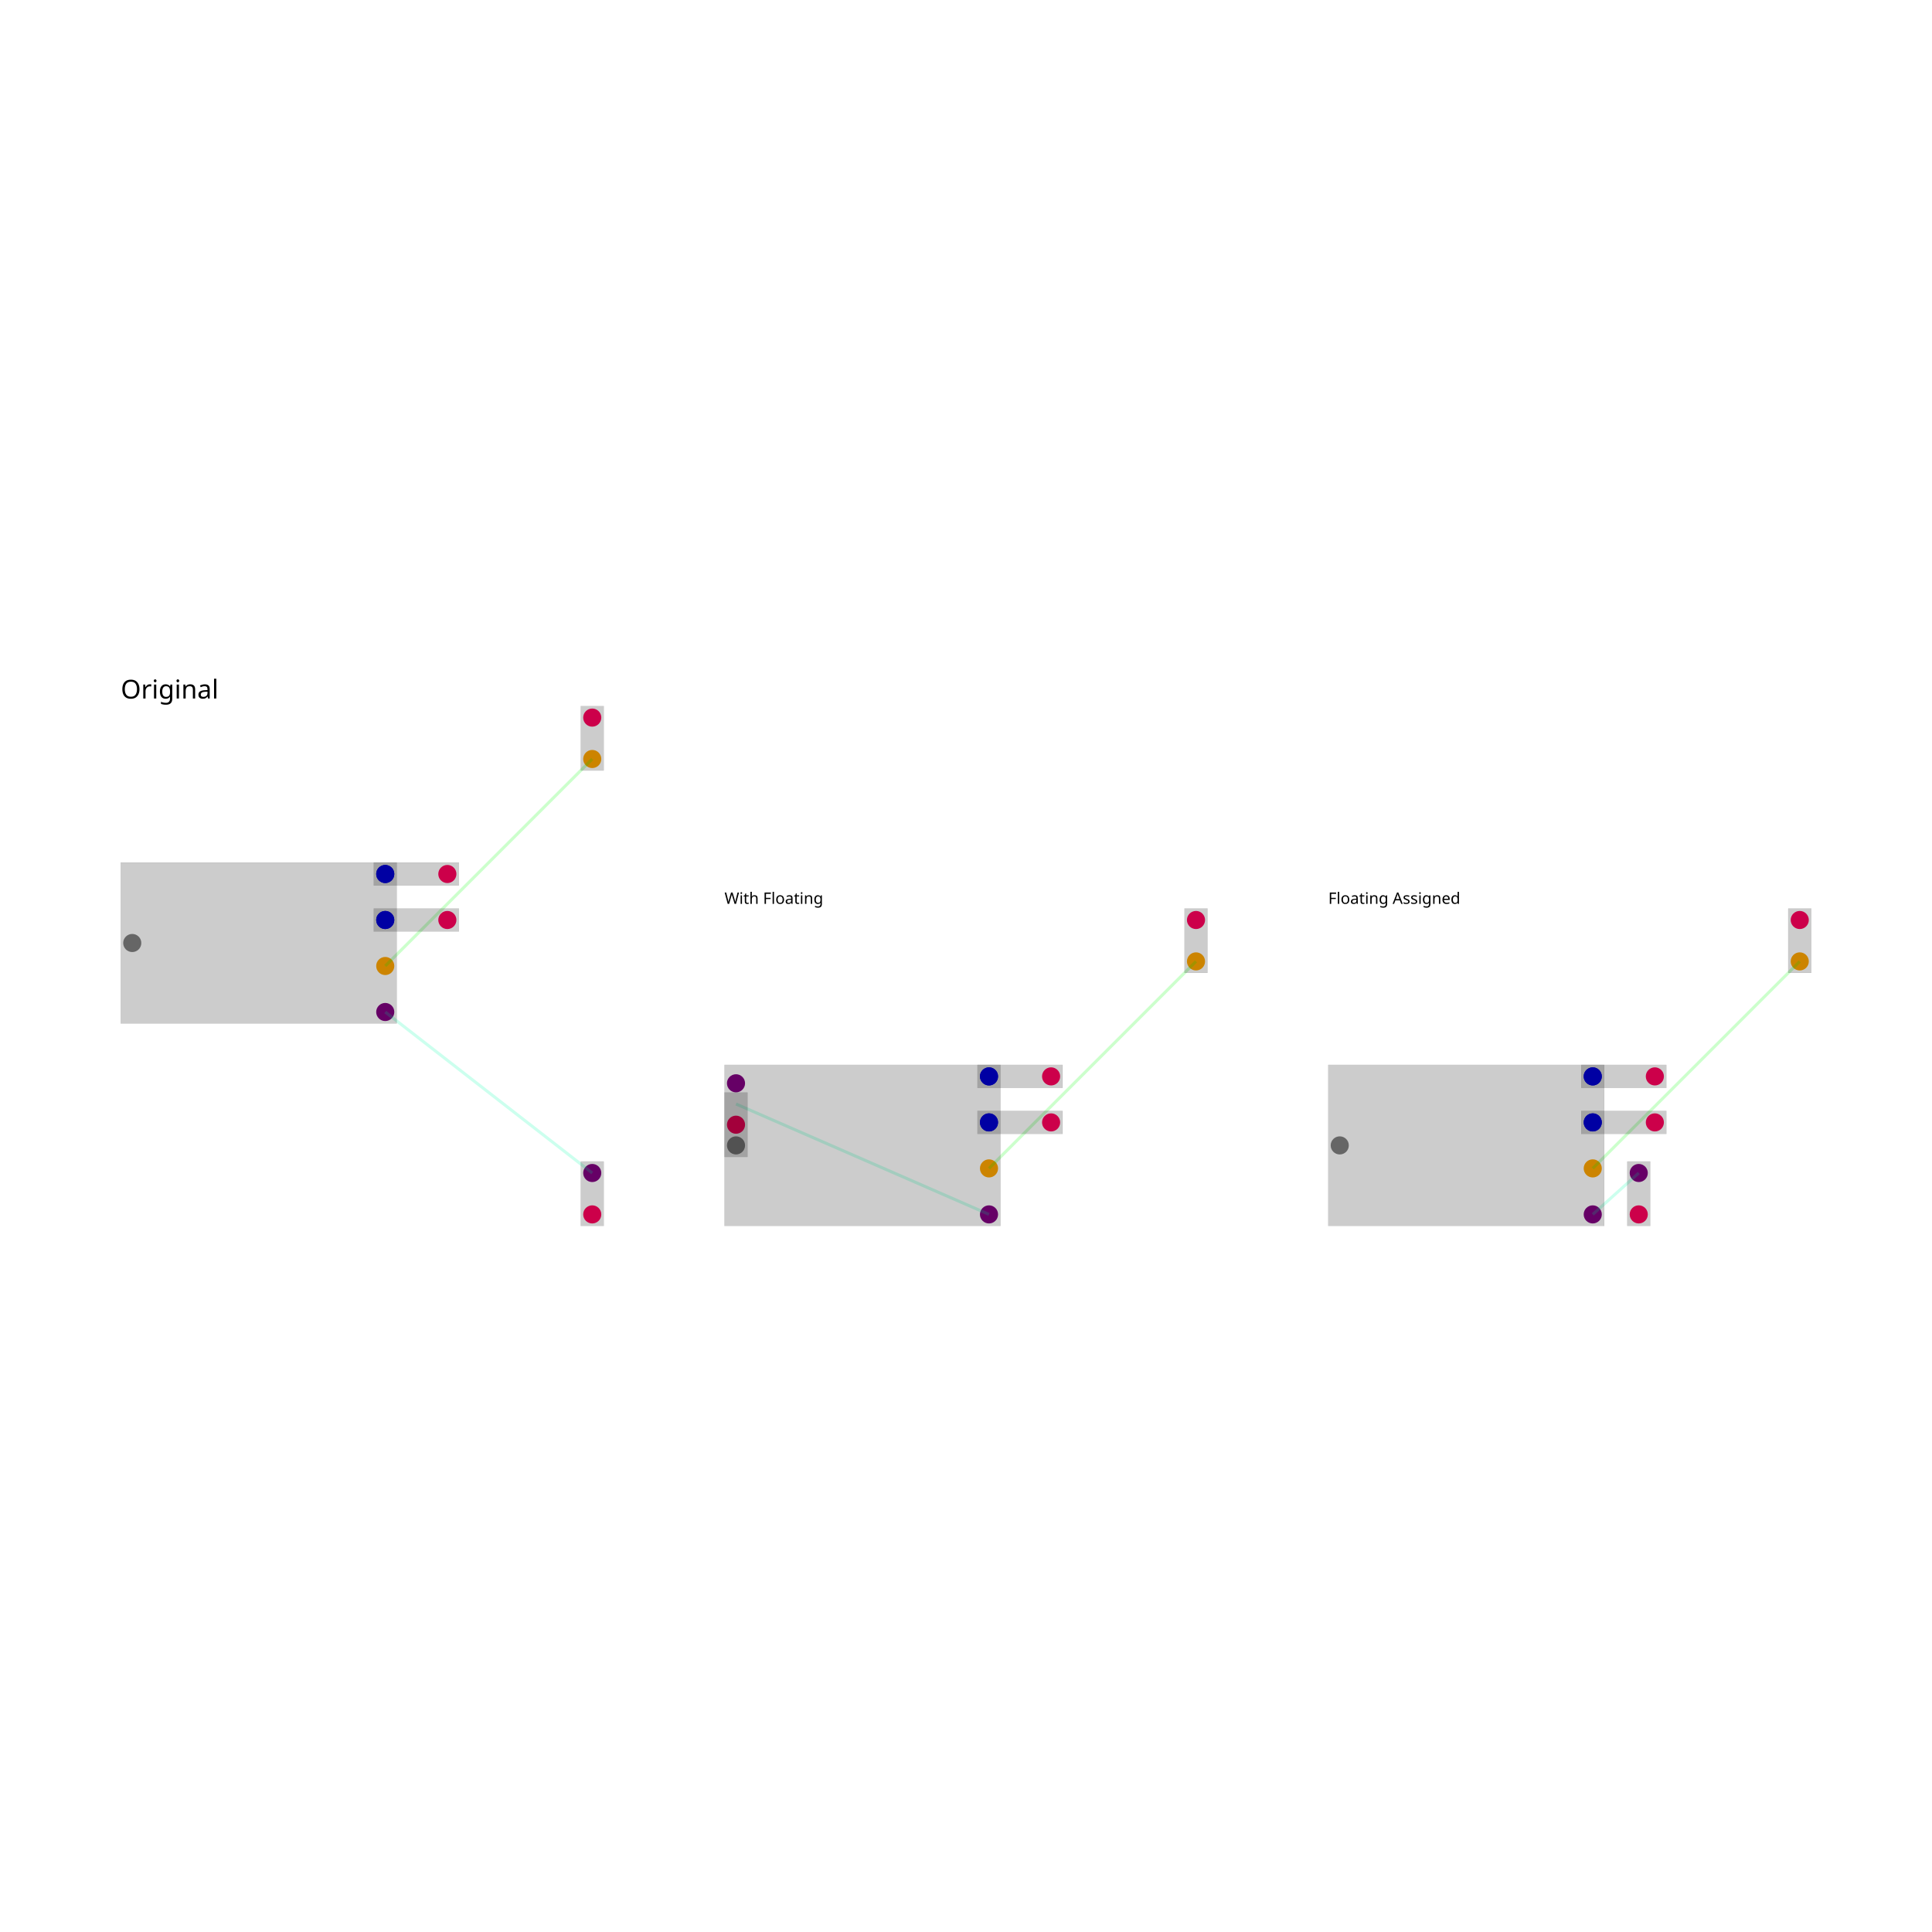
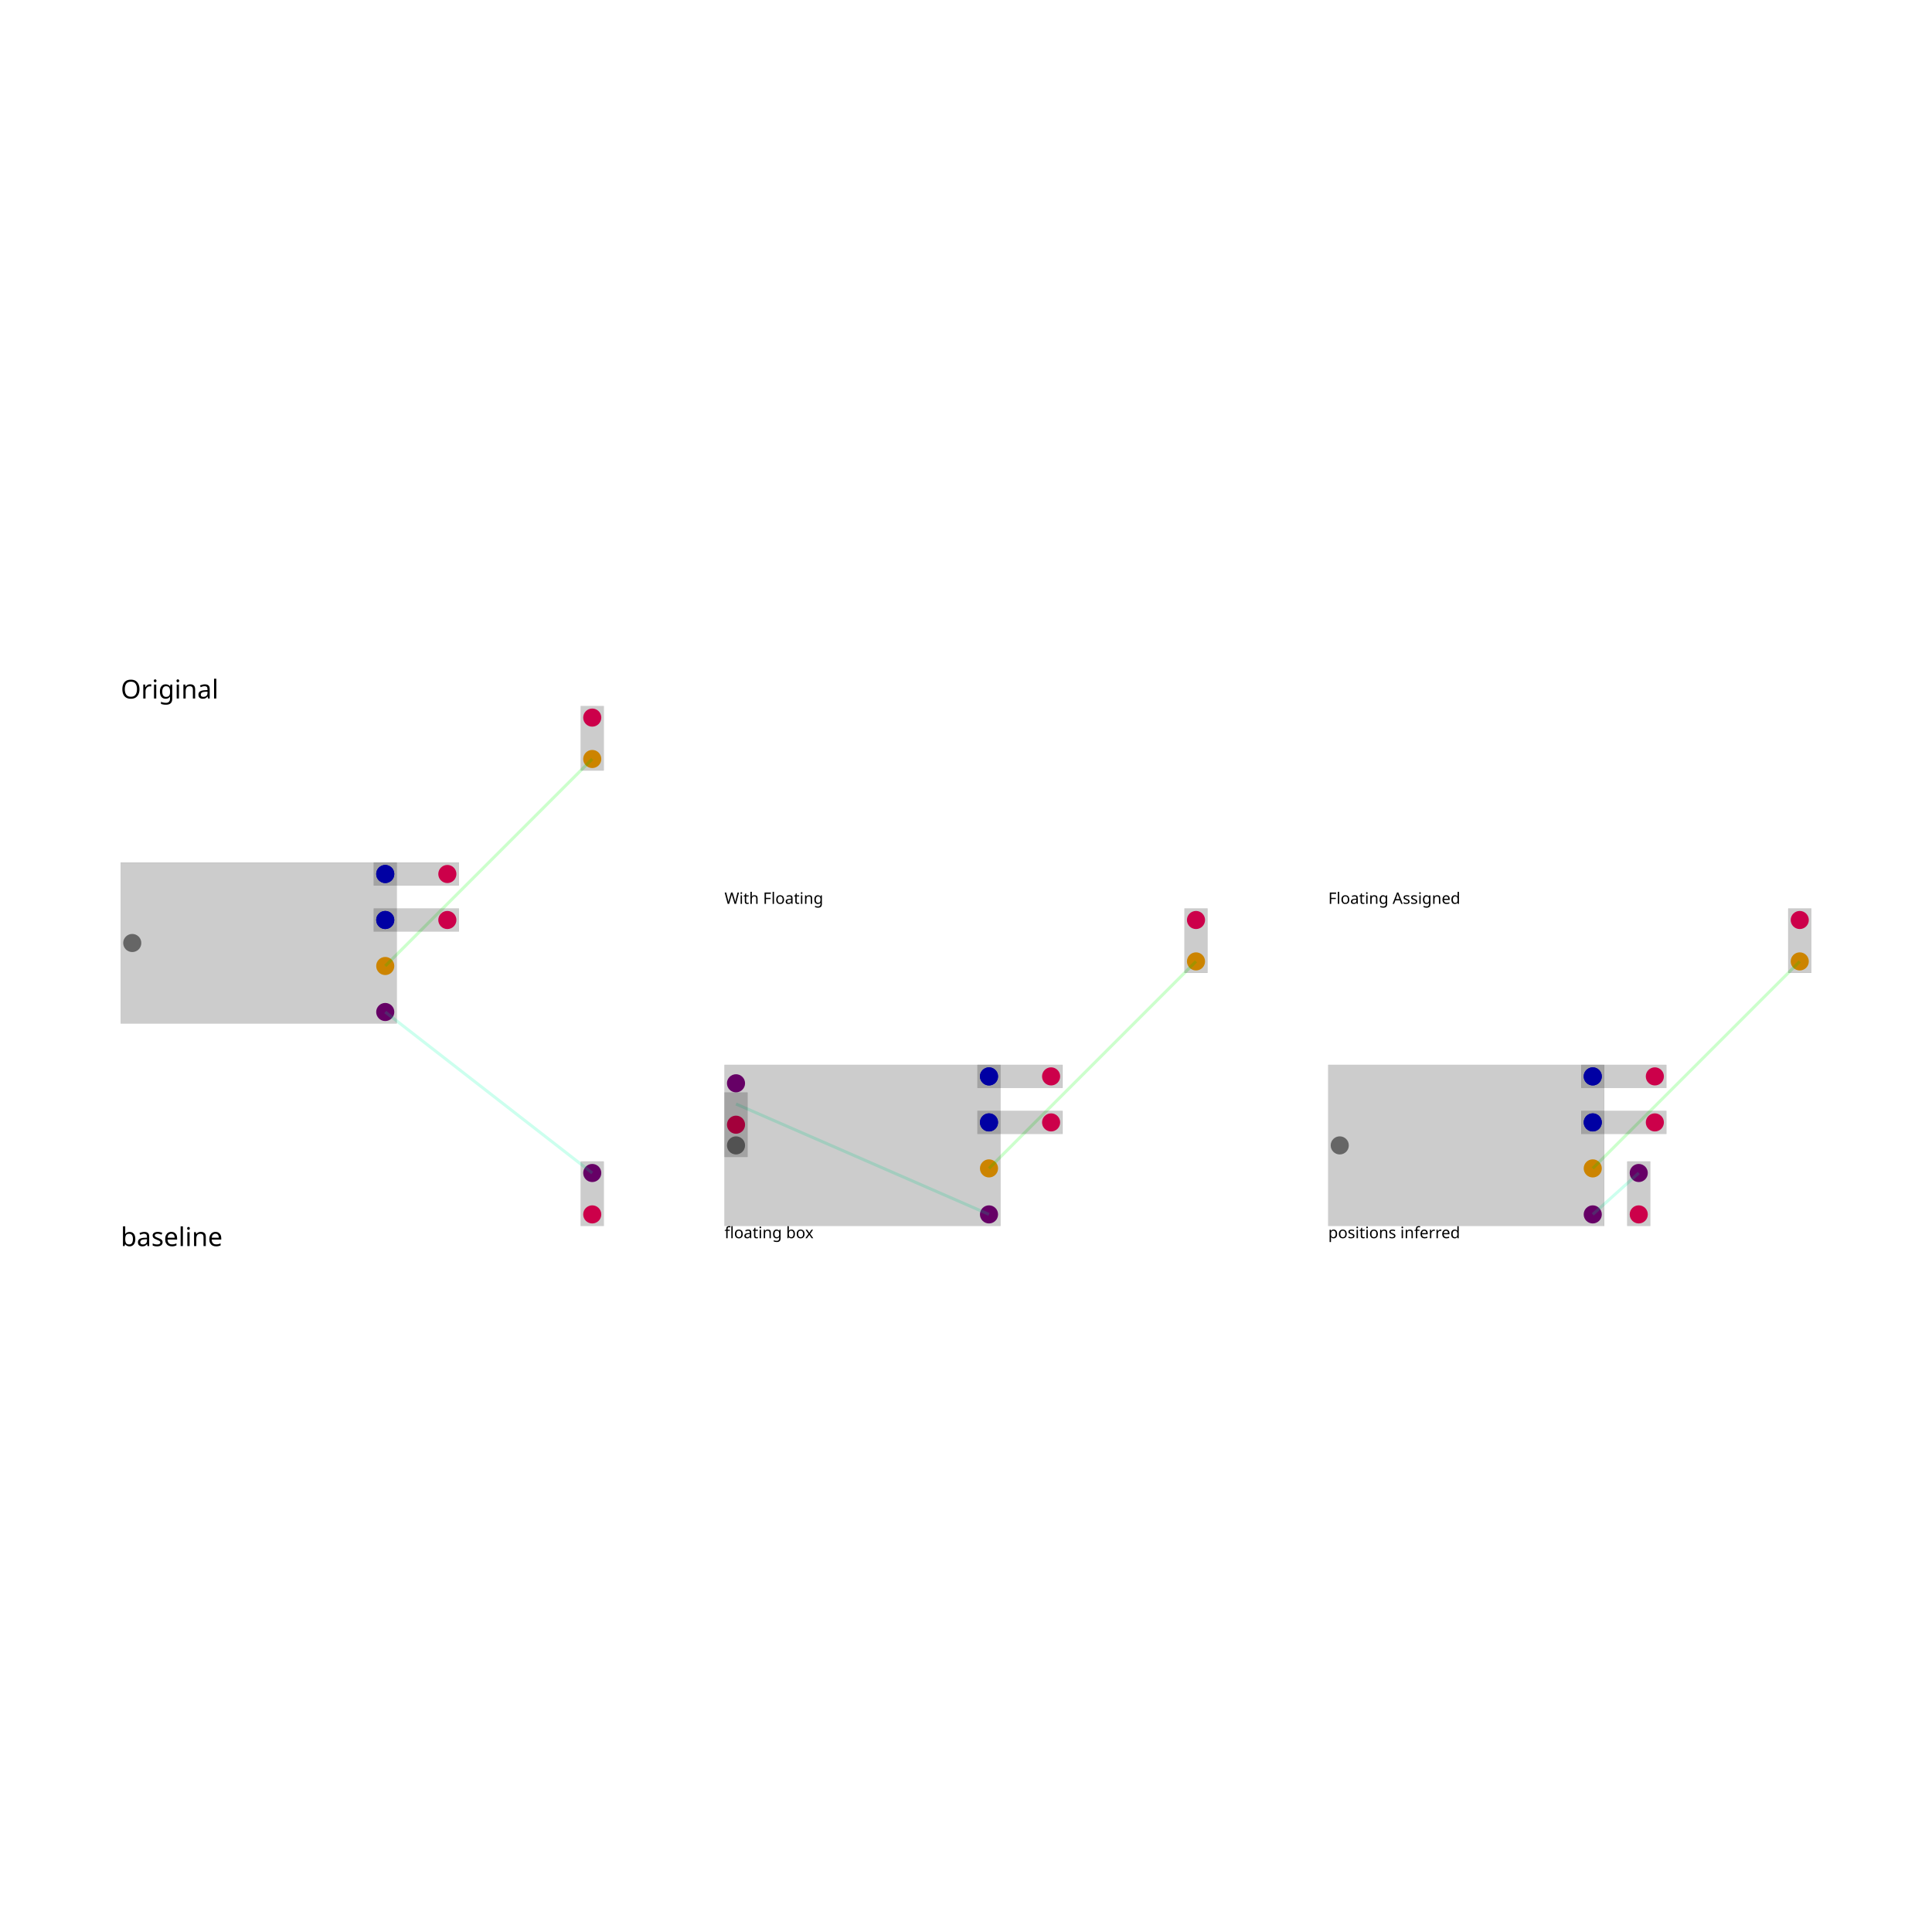
<svg xmlns="http://www.w3.org/2000/svg" width="640" height="640" viewBox="0 0 640 640">
  <rect width="100%" height="100%" fill="white" />
  <g>
    <circle data-type="point" data-label="schematic_component_0_center component_center center_schematic_component_0" data-x="0" data-y="0" cx="43.81" cy="312.381" r="3" fill="gray" />
  </g>
  <g>
    <circle data-type="point" data-label="schematic_port_0 normal unnamedsubcircuit13_connectivity_net0" data-x="1.1" data-y="0.30000000000000004" cx="127.619" cy="289.524" r="3" fill="blue" />
  </g>
  <g>
    <circle data-type="point" data-label="schematic_port_1 normal unnamedsubcircuit13_connectivity_net1" data-x="1.1" data-y="0.09999999999999998" cx="127.619" cy="304.762" r="3" fill="blue" />
  </g>
  <g>
    <circle data-type="point" data-label="schematic_port_2 vcc unnamedsubcircuit13_connectivity_net2" data-x="1.1" data-y="-0.10000000000000003" cx="127.619" cy="320" r="3" fill="orange" />
  </g>
  <g>
    <circle data-type="point" data-label="schematic_port_3 gnd unnamedsubcircuit13_connectivity_net3" data-x="1.1" data-y="-0.30000000000000004" cx="127.619" cy="335.238" r="3" fill="purple" />
  </g>
  <g>
    <circle data-type="point" data-label="schematic_net_label_0_pin gnd unnamedsubcircuit13_connectivity_net3" data-x="2" data-y="-1" cx="196.19" cy="388.571" r="3" fill="purple" />
  </g>
  <g>
    <circle data-type="point" data-label="schematic_net_label_0_center netlabel_center schematic_net_label_0_center" data-x="2" data-y="-1.18" cx="196.19" cy="402.286" r="3" fill="hsl(338.4, 100%, 50%, 1)" />
  </g>
  <g>
    <circle data-type="point" data-label="schematic_net_label_1_pin vcc unnamedsubcircuit13_connectivity_net2" data-x="2" data-y="0.8" cx="196.19" cy="251.429" r="3" fill="orange" />
  </g>
  <g>
    <circle data-type="point" data-label="schematic_net_label_1_center netlabel_center schematic_net_label_1_center" data-x="2" data-y="0.98" cx="196.19" cy="237.714" r="3" fill="hsl(338.4, 100%, 50%, 1)" />
  </g>
  <g>
    <circle data-type="point" data-label="schematic_net_label_2_pin normal unnamedsubcircuit13_connectivity_net0" data-x="1.1" data-y="0.30000000000000004" cx="127.619" cy="289.524" r="3" fill="blue" />
  </g>
  <g>
    <circle data-type="point" data-label="schematic_net_label_2_center netlabel_center schematic_net_label_2_center" data-x="1.37" data-y="0.30000000000000004" cx="148.19" cy="289.524" r="3" fill="hsl(338.4, 100%, 50%, 1)" />
  </g>
  <g>
    <circle data-type="point" data-label="schematic_net_label_3_pin normal unnamedsubcircuit13_connectivity_net1" data-x="1.1" data-y="0.09999999999999998" cx="127.619" cy="304.762" r="3" fill="blue" />
  </g>
  <g>
    <circle data-type="point" data-label="schematic_net_label_3_center netlabel_center schematic_net_label_3_center" data-x="1.37" data-y="0.09999999999999998" cx="148.19" cy="304.762" r="3" fill="hsl(338.4, 100%, 50%, 1)" />
  </g>
  <g>
    <circle data-type="point" data-label="schematic_component_0_center component_center center_schematic_component_0" data-x="2.625" data-y="-0.8799999999999997" cx="243.81" cy="379.429" r="3" fill="gray" />
  </g>
  <g>
    <circle data-type="point" data-label="schematic_port_0 normal unnamedsubcircuit13_connectivity_net0" data-x="3.725" data-y="-0.5799999999999996" cx="327.619" cy="356.571" r="3" fill="blue" />
  </g>
  <g>
    <circle data-type="point" data-label="schematic_port_1 normal unnamedsubcircuit13_connectivity_net1" data-x="3.725" data-y="-0.7799999999999997" cx="327.619" cy="371.81" r="3" fill="blue" />
  </g>
  <g>
    <circle data-type="point" data-label="schematic_port_2 vcc unnamedsubcircuit13_connectivity_net2" data-x="3.725" data-y="-0.9799999999999998" cx="327.619" cy="387.048" r="3" fill="orange" />
  </g>
  <g>
    <circle data-type="point" data-label="schematic_port_3 gnd unnamedsubcircuit13_connectivity_net3" data-x="3.725" data-y="-1.1799999999999997" cx="327.619" cy="402.286" r="3" fill="purple" />
  </g>
  <g>
    <circle data-type="point" data-label="schematic_net_label_0_pin gnd unnamedsubcircuit13_connectivity_net3" data-x="2.625" data-y="-0.6099999999999998" cx="243.81" cy="358.857" r="3" fill="purple" />
  </g>
  <g>
    <circle data-type="point" data-label="schematic_net_label_0_center netlabel_center schematic_net_label_0_center" data-x="2.625" data-y="-0.7899999999999997" cx="243.81" cy="372.571" r="3" fill="hsl(338.4, 100%, 50%, 1)" />
  </g>
  <g>
    <circle data-type="point" data-label="schematic_net_label_1_pin vcc unnamedsubcircuit13_connectivity_net2" data-x="4.625" data-y="-0.07999999999999963" cx="396.19" cy="318.476" r="3" fill="orange" />
  </g>
  <g>
    <circle data-type="point" data-label="schematic_net_label_1_center netlabel_center schematic_net_label_1_center" data-x="4.625" data-y="0.10000000000000031" cx="396.19" cy="304.762" r="3" fill="hsl(338.4, 100%, 50%, 1)" />
  </g>
  <g>
    <circle data-type="point" data-label="schematic_net_label_2_pin normal unnamedsubcircuit13_connectivity_net0" data-x="3.725" data-y="-0.5799999999999996" cx="327.619" cy="356.571" r="3" fill="blue" />
  </g>
  <g>
    <circle data-type="point" data-label="schematic_net_label_2_center netlabel_center schematic_net_label_2_center" data-x="3.995" data-y="-0.5799999999999996" cx="348.19" cy="356.571" r="3" fill="hsl(338.4, 100%, 50%, 1)" />
  </g>
  <g>
    <circle data-type="point" data-label="schematic_net_label_3_pin normal unnamedsubcircuit13_connectivity_net1" data-x="3.725" data-y="-0.7799999999999997" cx="327.619" cy="371.81" r="3" fill="blue" />
  </g>
  <g>
    <circle data-type="point" data-label="schematic_net_label_3_center netlabel_center schematic_net_label_3_center" data-x="3.995" data-y="-0.7799999999999997" cx="348.19" cy="371.81" r="3" fill="hsl(338.4, 100%, 50%, 1)" />
  </g>
  <g>
    <circle data-type="point" data-label="schematic_component_0_center component_center center_schematic_component_0" data-x="5.249999999999999" data-y="-0.8799999999999997" cx="443.81" cy="379.429" r="3" fill="gray" />
  </g>
  <g>
    <circle data-type="point" data-label="schematic_port_0 normal unnamedsubcircuit13_connectivity_net0" data-x="6.35" data-y="-0.5799999999999996" cx="527.619" cy="356.571" r="3" fill="blue" />
  </g>
  <g>
    <circle data-type="point" data-label="schematic_port_1 normal unnamedsubcircuit13_connectivity_net1" data-x="6.35" data-y="-0.7799999999999997" cx="527.619" cy="371.81" r="3" fill="blue" />
  </g>
  <g>
    <circle data-type="point" data-label="schematic_port_2 vcc unnamedsubcircuit13_connectivity_net2" data-x="6.35" data-y="-0.9799999999999998" cx="527.619" cy="387.048" r="3" fill="orange" />
  </g>
  <g>
    <circle data-type="point" data-label="schematic_port_3 gnd unnamedsubcircuit13_connectivity_net3" data-x="6.35" data-y="-1.1799999999999997" cx="527.619" cy="402.286" r="3" fill="purple" />
  </g>
  <g>
    <circle data-type="point" data-label="schematic_net_label_0_pin gnd unnamedsubcircuit13_connectivity_net3" data-x="6.549999999999999" data-y="-0.9999999999999998" cx="542.857" cy="388.571" r="3" fill="purple" />
  </g>
  <g>
    <circle data-type="point" data-label="schematic_net_label_0_center netlabel_center schematic_net_label_0_center" data-x="6.549999999999999" data-y="-1.1799999999999997" cx="542.857" cy="402.286" r="3" fill="hsl(338.4, 100%, 50%, 1)" />
  </g>
  <g>
    <circle data-type="point" data-label="schematic_net_label_1_pin vcc unnamedsubcircuit13_connectivity_net2" data-x="7.249999999999999" data-y="-0.07999999999999963" cx="596.19" cy="318.476" r="3" fill="orange" />
  </g>
  <g>
    <circle data-type="point" data-label="schematic_net_label_1_center netlabel_center schematic_net_label_1_center" data-x="7.249999999999999" data-y="0.10000000000000031" cx="596.19" cy="304.762" r="3" fill="hsl(338.4, 100%, 50%, 1)" />
  </g>
  <g>
    <circle data-type="point" data-label="schematic_net_label_2_pin normal unnamedsubcircuit13_connectivity_net0" data-x="6.35" data-y="-0.5799999999999996" cx="527.619" cy="356.571" r="3" fill="blue" />
  </g>
  <g>
    <circle data-type="point" data-label="schematic_net_label_2_center netlabel_center schematic_net_label_2_center" data-x="6.619999999999999" data-y="-0.5799999999999996" cx="548.19" cy="356.571" r="3" fill="hsl(338.4, 100%, 50%, 1)" />
  </g>
  <g>
    <circle data-type="point" data-label="schematic_net_label_3_pin normal unnamedsubcircuit13_connectivity_net1" data-x="6.35" data-y="-0.7799999999999997" cx="527.619" cy="371.81" r="3" fill="blue" />
  </g>
  <g>
    <circle data-type="point" data-label="schematic_net_label_3_center netlabel_center schematic_net_label_3_center" data-x="6.619999999999999" data-y="-0.7799999999999997" cx="548.19" cy="371.81" r="3" fill="hsl(338.4, 100%, 50%, 1)" />
  </g>
  <g>
    <polyline data-points="1.1,0.30000000000000004 1.1,0.30000000000000004" data-type="line" data-label="" points="127.619,289.524 127.619,289.524" fill="none" stroke="hsl(40, 100%, 50%, 0.2)" stroke-width="1" />
  </g>
  <g>
    <polyline data-points="1.1,0.09999999999999998 1.1,0.09999999999999998" data-type="line" data-label="" points="127.619,304.762 127.619,304.762" fill="none" stroke="hsl(80, 100%, 50%, 0.2)" stroke-width="1" />
  </g>
  <g>
    <polyline data-points="1.1,-0.10000000000000003 2,0.8" data-type="line" data-label="" points="127.619,320 196.19,251.429" fill="none" stroke="hsl(120, 100%, 50%, 0.2)" stroke-width="1" />
  </g>
  <g>
    <polyline data-points="1.1,-0.30000000000000004 2,-1" data-type="line" data-label="" points="127.619,335.238 196.19,388.571" fill="none" stroke="hsl(160, 100%, 50%, 0.2)" stroke-width="1" />
  </g>
  <g>
    <polyline data-points="3.725,-0.5799999999999996 3.725,-0.5799999999999996" data-type="line" data-label="" points="327.619,356.571 327.619,356.571" fill="none" stroke="hsl(40, 100%, 50%, 0.2)" stroke-width="1" />
  </g>
  <g>
    <polyline data-points="3.725,-0.7799999999999997 3.725,-0.7799999999999997" data-type="line" data-label="" points="327.619,371.81 327.619,371.81" fill="none" stroke="hsl(80, 100%, 50%, 0.2)" stroke-width="1" />
  </g>
  <g>
    <polyline data-points="3.725,-0.9799999999999998 4.625,-0.07999999999999963" data-type="line" data-label="" points="327.619,387.048 396.19,318.476" fill="none" stroke="hsl(120, 100%, 50%, 0.2)" stroke-width="1" />
  </g>
  <g>
    <polyline data-points="3.725,-1.1799999999999997 2.625,-0.6999999999999997" data-type="line" data-label="" points="327.619,402.286 243.81,365.714" fill="none" stroke="hsl(160, 100%, 50%, 0.2)" stroke-width="1" />
  </g>
  <g>
    <polyline data-points="6.35,-0.5799999999999996 6.35,-0.5799999999999996" data-type="line" data-label="" points="527.619,356.571 527.619,356.571" fill="none" stroke="hsl(40, 100%, 50%, 0.2)" stroke-width="1" />
  </g>
  <g>
    <polyline data-points="6.35,-0.7799999999999997 6.35,-0.7799999999999997" data-type="line" data-label="" points="527.619,371.81 527.619,371.81" fill="none" stroke="hsl(80, 100%, 50%, 0.2)" stroke-width="1" />
  </g>
  <g>
    <polyline data-points="6.35,-0.9799999999999998 7.249999999999999,-0.07999999999999963" data-type="line" data-label="" points="527.619,387.048 596.19,318.476" fill="none" stroke="hsl(120, 100%, 50%, 0.2)" stroke-width="1" />
  </g>
  <g>
    <polyline data-points="6.35,-1.1799999999999997 6.549999999999999,-0.9999999999999998" data-type="line" data-label="" points="527.619,402.286 542.857,388.571" fill="none" stroke="hsl(160, 100%, 50%, 0.2)" stroke-width="1" />
  </g>
  <g>
    <rect data-type="rect" data-label="schematic_component_0" data-x="0.55" data-y="0" x="40" y="285.714" width="91.429" height="53.333" fill="rgba(0, 0, 0, 0.2)" stroke="black" stroke-width="0.013" />
  </g>
  <g>
    <rect data-type="rect" data-label="schematic_net_label_0" data-x="2" data-y="-1.0899999999999999" x="192.381" y="384.762" width="7.619" height="21.333" fill="rgba(0, 0, 0, 0.2)" stroke="black" stroke-width="0.013" />
  </g>
  <g>
    <rect data-type="rect" data-label="schematic_net_label_1" data-x="2" data-y="0.89" x="192.381" y="233.905" width="7.619" height="21.333" fill="rgba(0, 0, 0, 0.2)" stroke="black" stroke-width="0.013" />
  </g>
  <g>
    <rect data-type="rect" data-label="schematic_net_label_2" data-x="1.235" data-y="0.30000000000000004" x="123.81" y="285.714" width="28.19" height="7.619" fill="rgba(0, 0, 0, 0.2)" stroke="black" stroke-width="0.013" />
  </g>
  <g>
    <rect data-type="rect" data-label="schematic_net_label_3" data-x="1.235" data-y="0.09999999999999998" x="123.81" y="300.952" width="28.19" height="7.619" fill="rgba(0, 0, 0, 0.2)" stroke="black" stroke-width="0.013" />
  </g>
  <g>
    <rect data-type="rect" data-label="schematic_component_0" data-x="3.175" data-y="-0.8799999999999997" x="240" y="352.762" width="91.429" height="53.333" fill="rgba(0, 0, 0, 0.2)" stroke="black" stroke-width="0.013" />
  </g>
  <g>
    <rect data-type="rect" data-label="schematic_net_label_0" data-x="2.625" data-y="-0.7899999999999997" x="240" y="361.905" width="7.619" height="21.333" fill="rgba(0, 0, 0, 0.2)" stroke="black" stroke-width="0.013" />
  </g>
  <g>
    <rect data-type="rect" data-label="schematic_net_label_1" data-x="4.625" data-y="0.010000000000000342" x="392.381" y="300.952" width="7.619" height="21.333" fill="rgba(0, 0, 0, 0.2)" stroke="black" stroke-width="0.013" />
  </g>
  <g>
    <rect data-type="rect" data-label="schematic_net_label_2" data-x="3.8600000000000003" data-y="-0.5799999999999996" x="323.81" y="352.762" width="28.19" height="7.619" fill="rgba(0, 0, 0, 0.2)" stroke="black" stroke-width="0.013" />
  </g>
  <g>
    <rect data-type="rect" data-label="schematic_net_label_3" data-x="3.8600000000000003" data-y="-0.7799999999999997" x="323.81" y="368" width="28.19" height="7.619" fill="rgba(0, 0, 0, 0.2)" stroke="black" stroke-width="0.013" />
  </g>
  <g>
    <rect data-type="rect" data-label="schematic_component_0" data-x="5.799999999999999" data-y="-0.8799999999999997" x="440" y="352.762" width="91.429" height="53.333" fill="rgba(0, 0, 0, 0.2)" stroke="black" stroke-width="0.013" />
  </g>
  <g>
    <rect data-type="rect" data-label="schematic_net_label_0" data-x="6.549999999999999" data-y="-1.0899999999999999" x="539.048" y="384.762" width="7.619" height="21.333" fill="rgba(0, 0, 0, 0.2)" stroke="black" stroke-width="0.013" />
  </g>
  <g>
    <rect data-type="rect" data-label="schematic_net_label_1" data-x="7.249999999999999" data-y="0.010000000000000342" x="592.381" y="300.952" width="7.619" height="21.333" fill="rgba(0, 0, 0, 0.2)" stroke="black" stroke-width="0.013" />
  </g>
  <g>
    <rect data-type="rect" data-label="schematic_net_label_2" data-x="6.484999999999999" data-y="-0.5799999999999996" x="523.81" y="352.762" width="28.19" height="7.619" fill="rgba(0, 0, 0, 0.2)" stroke="black" stroke-width="0.013" />
  </g>
  <g>
    <rect data-type="rect" data-label="schematic_net_label_3" data-x="6.484999999999999" data-y="-0.7799999999999997" x="523.81" y="368" width="28.19" height="7.619" fill="rgba(0, 0, 0, 0.2)" stroke="black" stroke-width="0.013" />
  </g>
  <text data-type="text" data-label="Original" data-x="-0.050000000000000044" data-y="1.03" x="40" y="233.905" fill="black" font-size="8.61" font-family="sans-serif" text-anchor="start" dominant-baseline="text-after-edge">Original</text>
+   <text data-type="text" data-label="baseline" data-x="-0.050000000000000044" data-y="-1.2299999999999998" x="40" y="406.095" fill="black" font-size="8.61" font-family="sans-serif" text-anchor="start" dominant-baseline="text-before-edge">baseline</text>
  <text data-type="text" data-label="With Floating" data-x="2.575" data-y="0.15000000000000036" x="240" y="300.952" fill="black" font-size="5.257" font-family="sans-serif" text-anchor="start" dominant-baseline="text-after-edge">With Floating</text>
+   <text data-type="text" data-label="floating box" data-x="2.575" data-y="-1.2299999999999998" x="240" y="406.095" fill="black" font-size="5.257" font-family="sans-serif" text-anchor="start" dominant-baseline="text-before-edge">floating box</text>
  <text data-type="text" data-label="Floating Assigned" data-x="5.199999999999999" data-y="0.15000000000000036" x="440" y="300.952" fill="black" font-size="5.257" font-family="sans-serif" text-anchor="start" dominant-baseline="text-after-edge">Floating Assigned</text>
+   <text data-type="text" data-label="positions inferred" data-x="5.199999999999999" data-y="-1.2299999999999998" x="440" y="406.095" fill="black" font-size="5.257" font-family="sans-serif" text-anchor="start" dominant-baseline="text-before-edge">positions inferred</text>
  <g id="crosshair" style="display: none">
    <line id="crosshair-h" y1="0" y2="640" stroke="#666" stroke-width="0.5" />
    <line id="crosshair-v" x1="0" x2="640" stroke="#666" stroke-width="0.5" />
    <text id="coordinates" font-family="monospace" font-size="12" fill="#666" />
  </g>
</svg>
